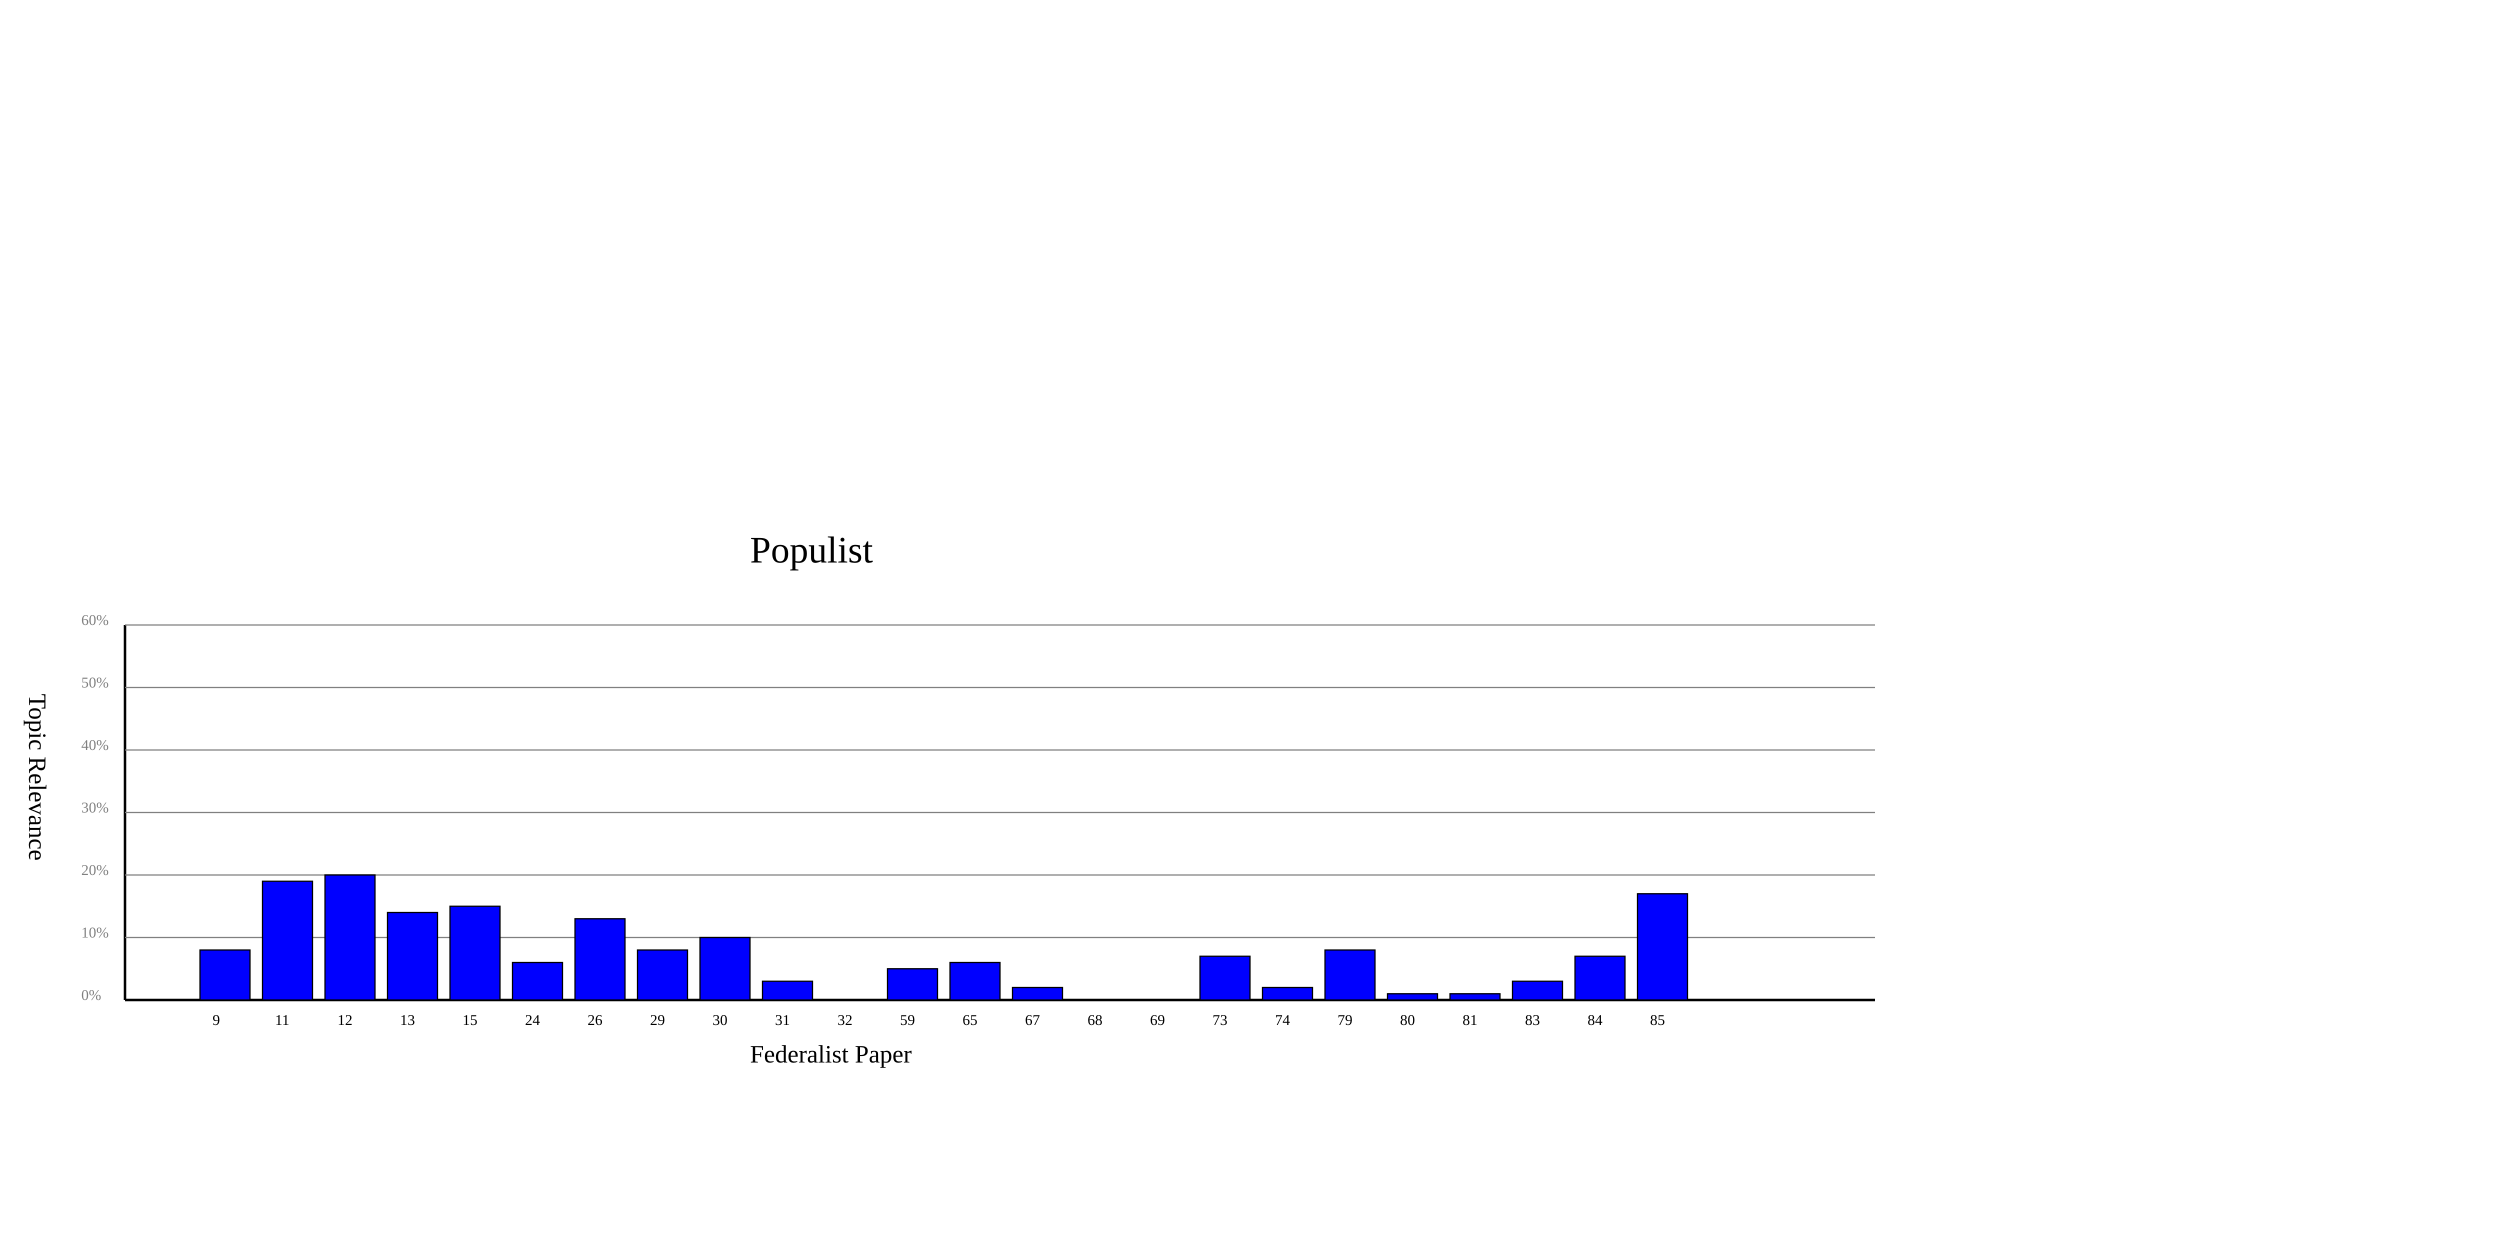
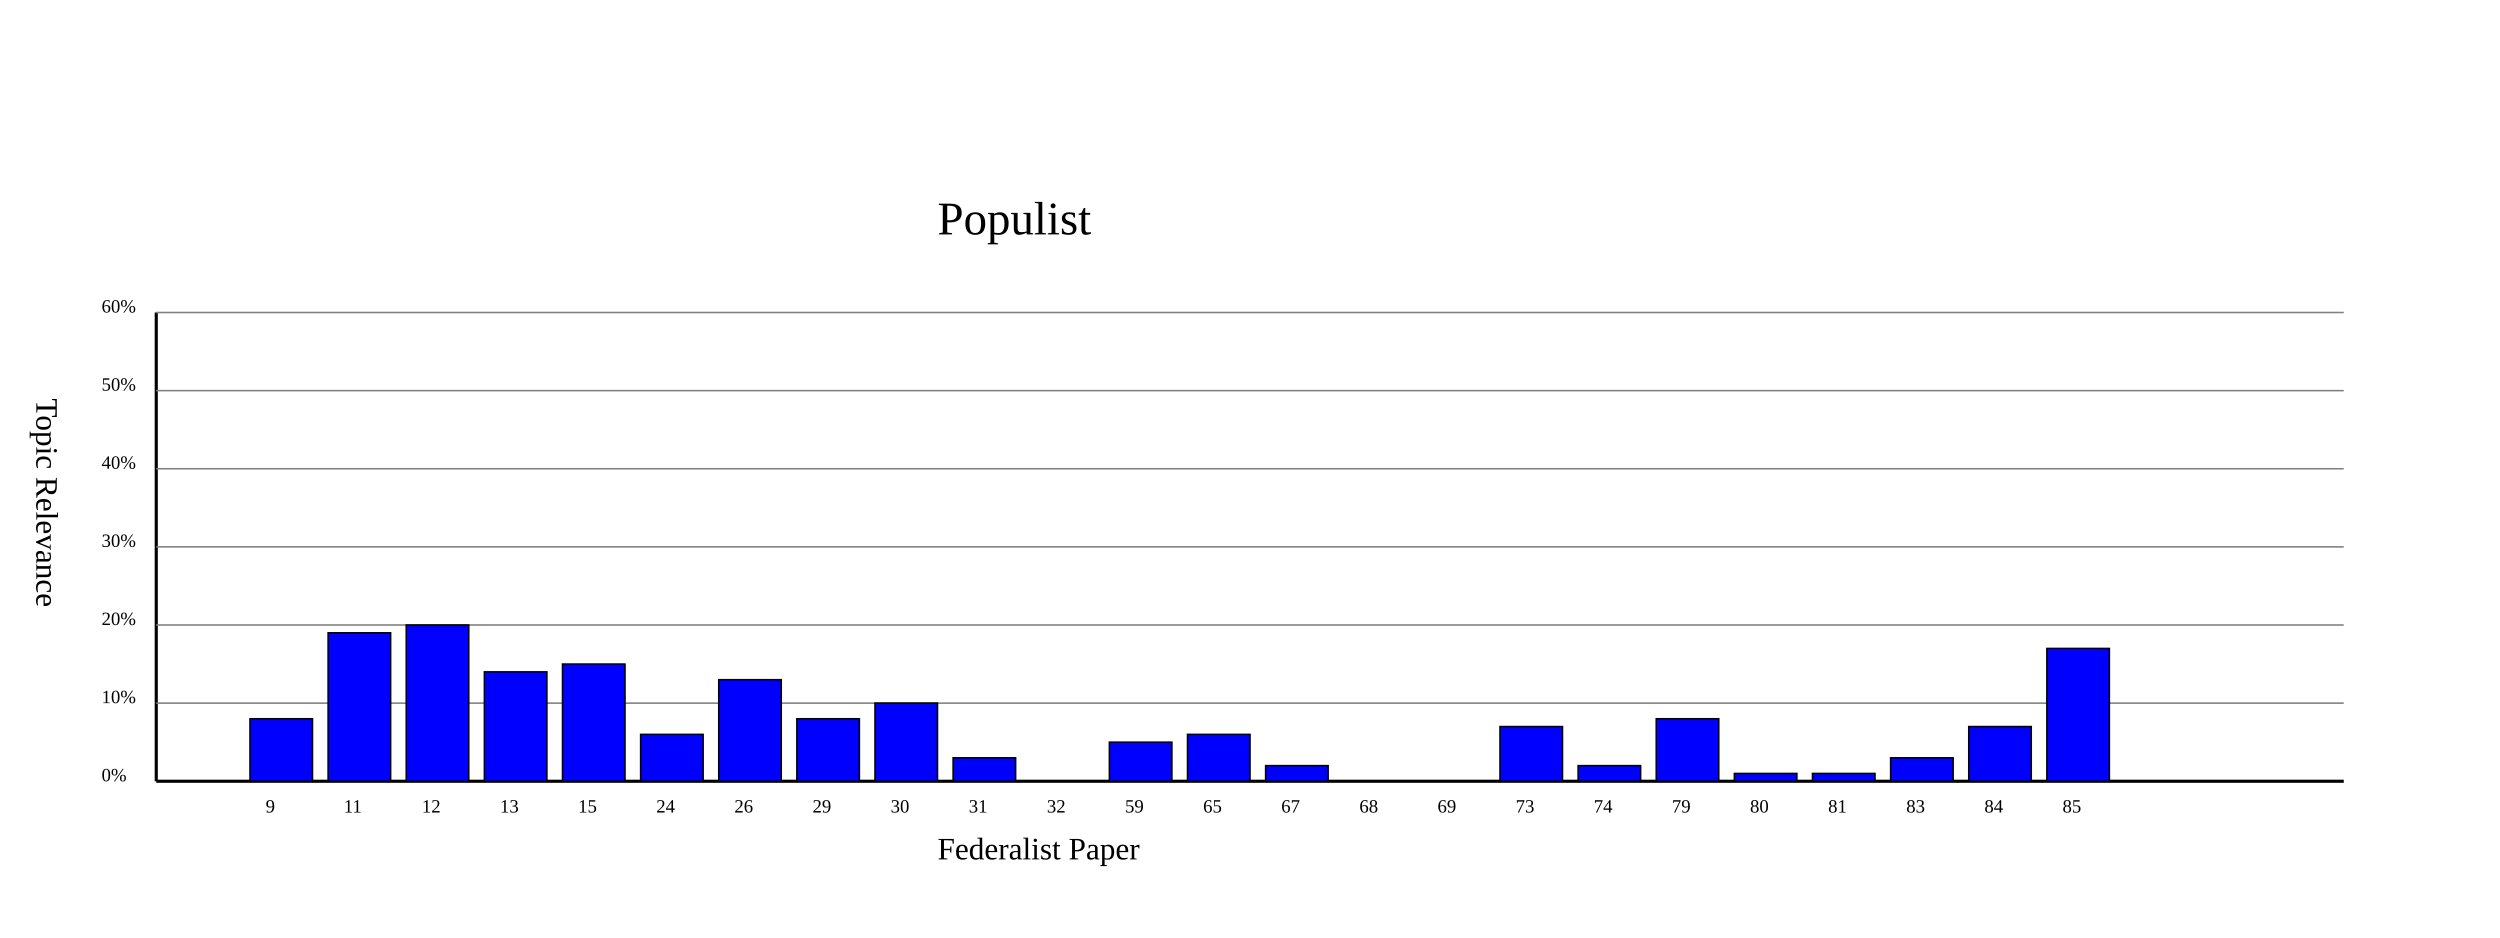
- <svg xmlns="http://www.w3.org/2000/svg" height="1000" width="2000">
+ <svg xmlns="http://www.w3.org/2000/svg" height="auto" width="100%" viewBox="0 300 1600 600">
  <line x1="100" y1="800" x2="1500" y2="800" stroke="black" stroke-width="2" />
  <line x1="100" y1="800" x2="100" y2="500" stroke="black" stroke-width="2" />
  <line x1="100" y1="750" x2="1500" y2="750" stroke="gray" stroke-width="1" />
  <line x1="100" y1="700" x2="1500" y2="700" stroke="gray" stroke-width="1" />
  <line x1="100" y1="650" x2="1500" y2="650" stroke="gray" stroke-width="1" />
  <line x1="100" y1="600" x2="1500" y2="600" stroke="gray" stroke-width="1" />
  <line x1="100" y1="550" x2="1500" y2="550" stroke="gray" stroke-width="1" />
  <line x1="100" y1="500" x2="1500" y2="500" stroke="gray" stroke-width="1" />
-   <text x="65" y="800" fill="gray">0%</text>
-   <text x="65" y="750" fill="gray">10%</text>
-   <text x="65" y="700" fill="gray">20%</text>
-   <text x="65" y="650" fill="gray">30%</text>
-   <text x="65" y="600" fill="gray">40%</text>
-   <text x="65" y="550" fill="gray">50%</text>
-   <text x="65" y="500" fill="gray">60%</text>
+   <text x="65" y="800" fill="black">0%</text>
+   <text x="65" y="750" fill="black">10%</text>
+   <text x="65" y="700" fill="black">20%</text>
+   <text x="65" y="650" fill="black">30%</text>
+   <text x="65" y="600" fill="black">40%</text>
+   <text x="65" y="550" fill="black">50%</text>
+   <text x="65" y="500" fill="black">60%</text>
  <text x="600" y="450" fill="black" font-size="30">Populist</text>
  <text x="600" y="850" fill="black" font-size="20">Federalist Paper</text>
  <text x="30" y="555" fill="black" writing-mode="tb" font-size="20">Topic Relevance</text>
  <rect width="40" height="40" fill="blue" stroke="black" stroke-width="1" x="160" y="760" />
  <text x="170" y="820" fill="black">9</text>
  <rect width="40" height="95" fill="blue" stroke="black" stroke-width="1" x="210" y="705" />
  <text x="220" y="820" fill="black">11</text>
  <rect width="40" height="100" fill="blue" stroke="black" stroke-width="1" x="260" y="700" />
  <text x="270" y="820" fill="black">12</text>
  <rect width="40" height="70" fill="blue" stroke="black" stroke-width="1" x="310" y="730" />
  <text x="320" y="820" fill="black">13</text>
  <rect width="40" height="75" fill="blue" stroke="black" stroke-width="1" x="360" y="725" />
  <text x="370" y="820" fill="black">15</text>
  <rect width="40" height="30" fill="blue" stroke="black" stroke-width="1" x="410" y="770" />
  <text x="420" y="820" fill="black">24</text>
  <rect width="40" height="65" fill="blue" stroke="black" stroke-width="1" x="460" y="735" />
  <text x="470" y="820" fill="black">26</text>
  <rect width="40" height="40" fill="blue" stroke="black" stroke-width="1" x="510" y="760" />
  <text x="520" y="820" fill="black">29</text>
  <rect width="40" height="50" fill="blue" stroke="black" stroke-width="1" x="560" y="750" />
  <text x="570" y="820" fill="black">30</text>
  <rect width="40" height="15" fill="blue" stroke="black" stroke-width="1" x="610" y="785" />
  <text x="620" y="820" fill="black">31</text>
  <rect width="40" height="0" fill="blue" stroke="black" stroke-width="1" x="660" y="800" />
  <text x="670" y="820" fill="black">32</text>
  <rect width="40" height="25" fill="blue" stroke="black" stroke-width="1" x="710" y="775" />
  <text x="720" y="820" fill="black">59</text>
  <rect width="40" height="30" fill="blue" stroke="black" stroke-width="1" x="760" y="770" />
  <text x="770" y="820" fill="black">65</text>
  <rect width="40" height="10" fill="blue" stroke="black" stroke-width="1" x="810" y="790" />
  <text x="820" y="820" fill="black">67</text>
  <rect width="40" height="0" fill="blue" stroke="black" stroke-width="1" x="860" y="800" />
  <text x="870" y="820" fill="black">68</text>
  <rect width="40" height="0" fill="blue" stroke="black" stroke-width="1" x="910" y="800" />
  <text x="920" y="820" fill="black">69</text>
  <rect width="40" height="35" fill="blue" stroke="black" stroke-width="1" x="960" y="765" />
  <text x="970" y="820" fill="black">73</text>
  <rect width="40" height="10" fill="blue" stroke="black" stroke-width="1" x="1010" y="790" />
  <text x="1020" y="820" fill="black">74</text>
  <rect width="40" height="40" fill="blue" stroke="black" stroke-width="1" x="1060" y="760" />
  <text x="1070" y="820" fill="black">79</text>
  <rect width="40" height="5" fill="blue" stroke="black" stroke-width="1" x="1110" y="795" />
  <text x="1120" y="820" fill="black">80</text>
  <rect width="40" height="5" fill="blue" stroke="black" stroke-width="1" x="1160" y="795" />
  <text x="1170" y="820" fill="black">81</text>
  <rect width="40" height="15" fill="blue" stroke="black" stroke-width="1" x="1210" y="785" />
  <text x="1220" y="820" fill="black">83</text>
  <rect width="40" height="35" fill="blue" stroke="black" stroke-width="1" x="1260" y="765" />
  <text x="1270" y="820" fill="black">84</text>
  <rect width="40" height="85" fill="blue" stroke="black" stroke-width="1" x="1310" y="715" />
  <text x="1320" y="820" fill="black">85</text>
</svg>
